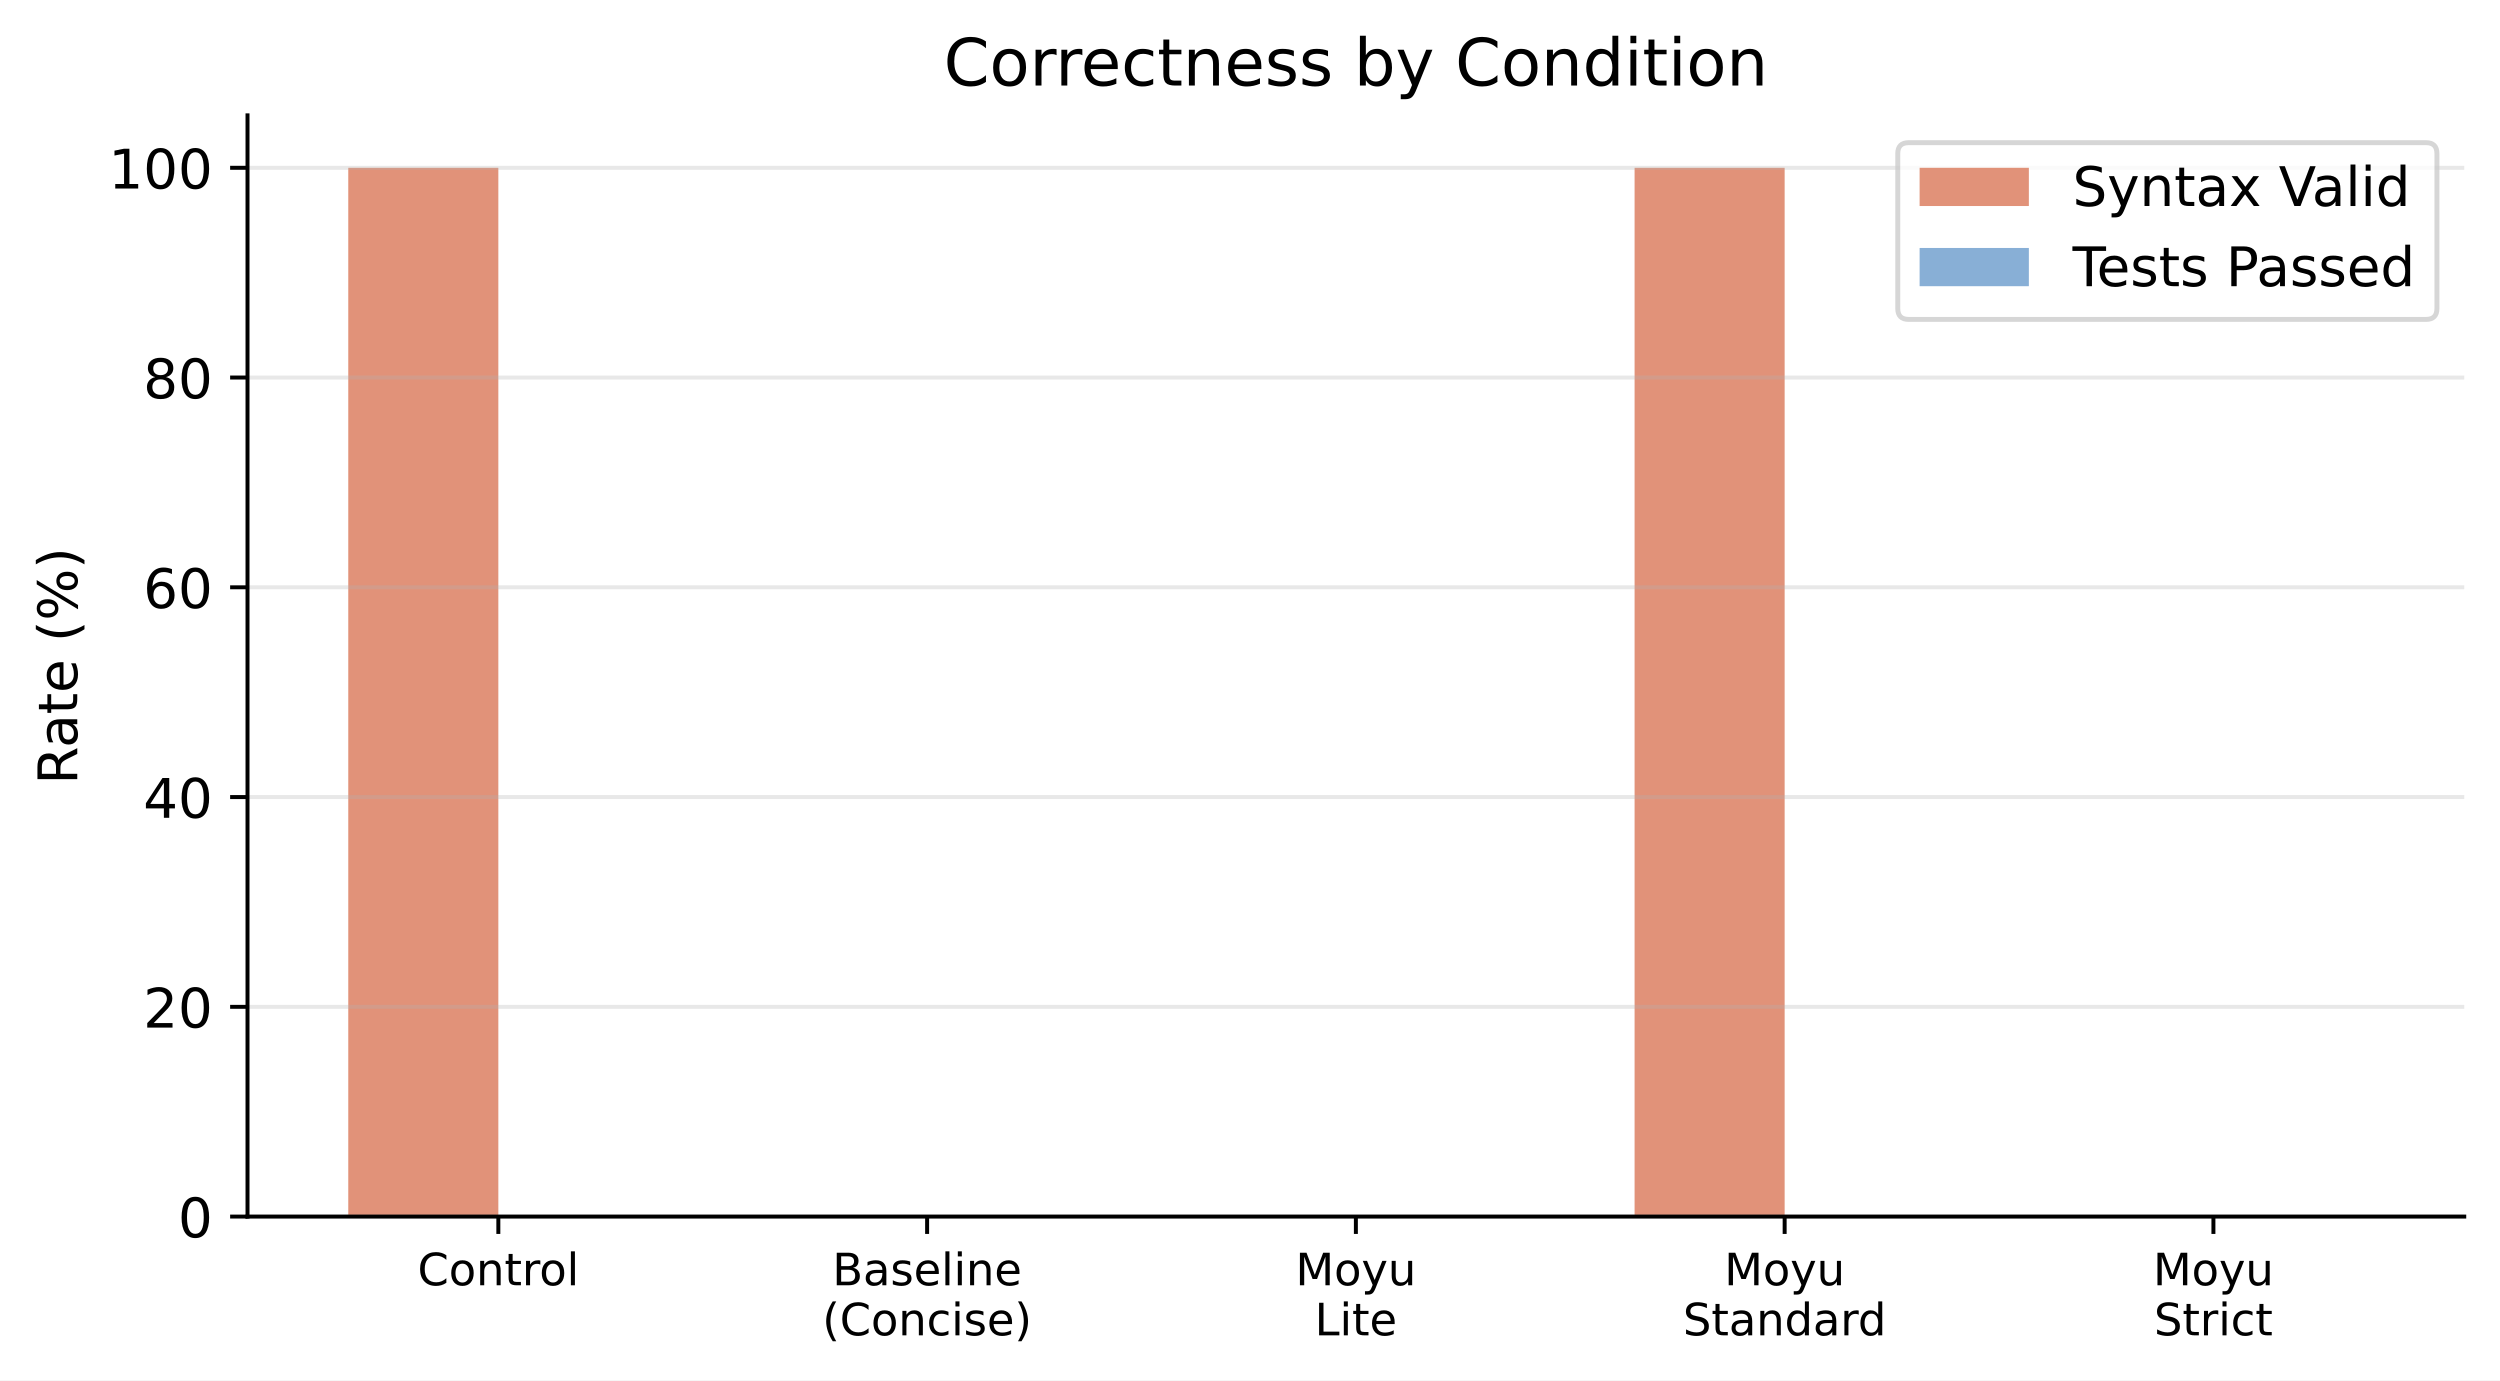
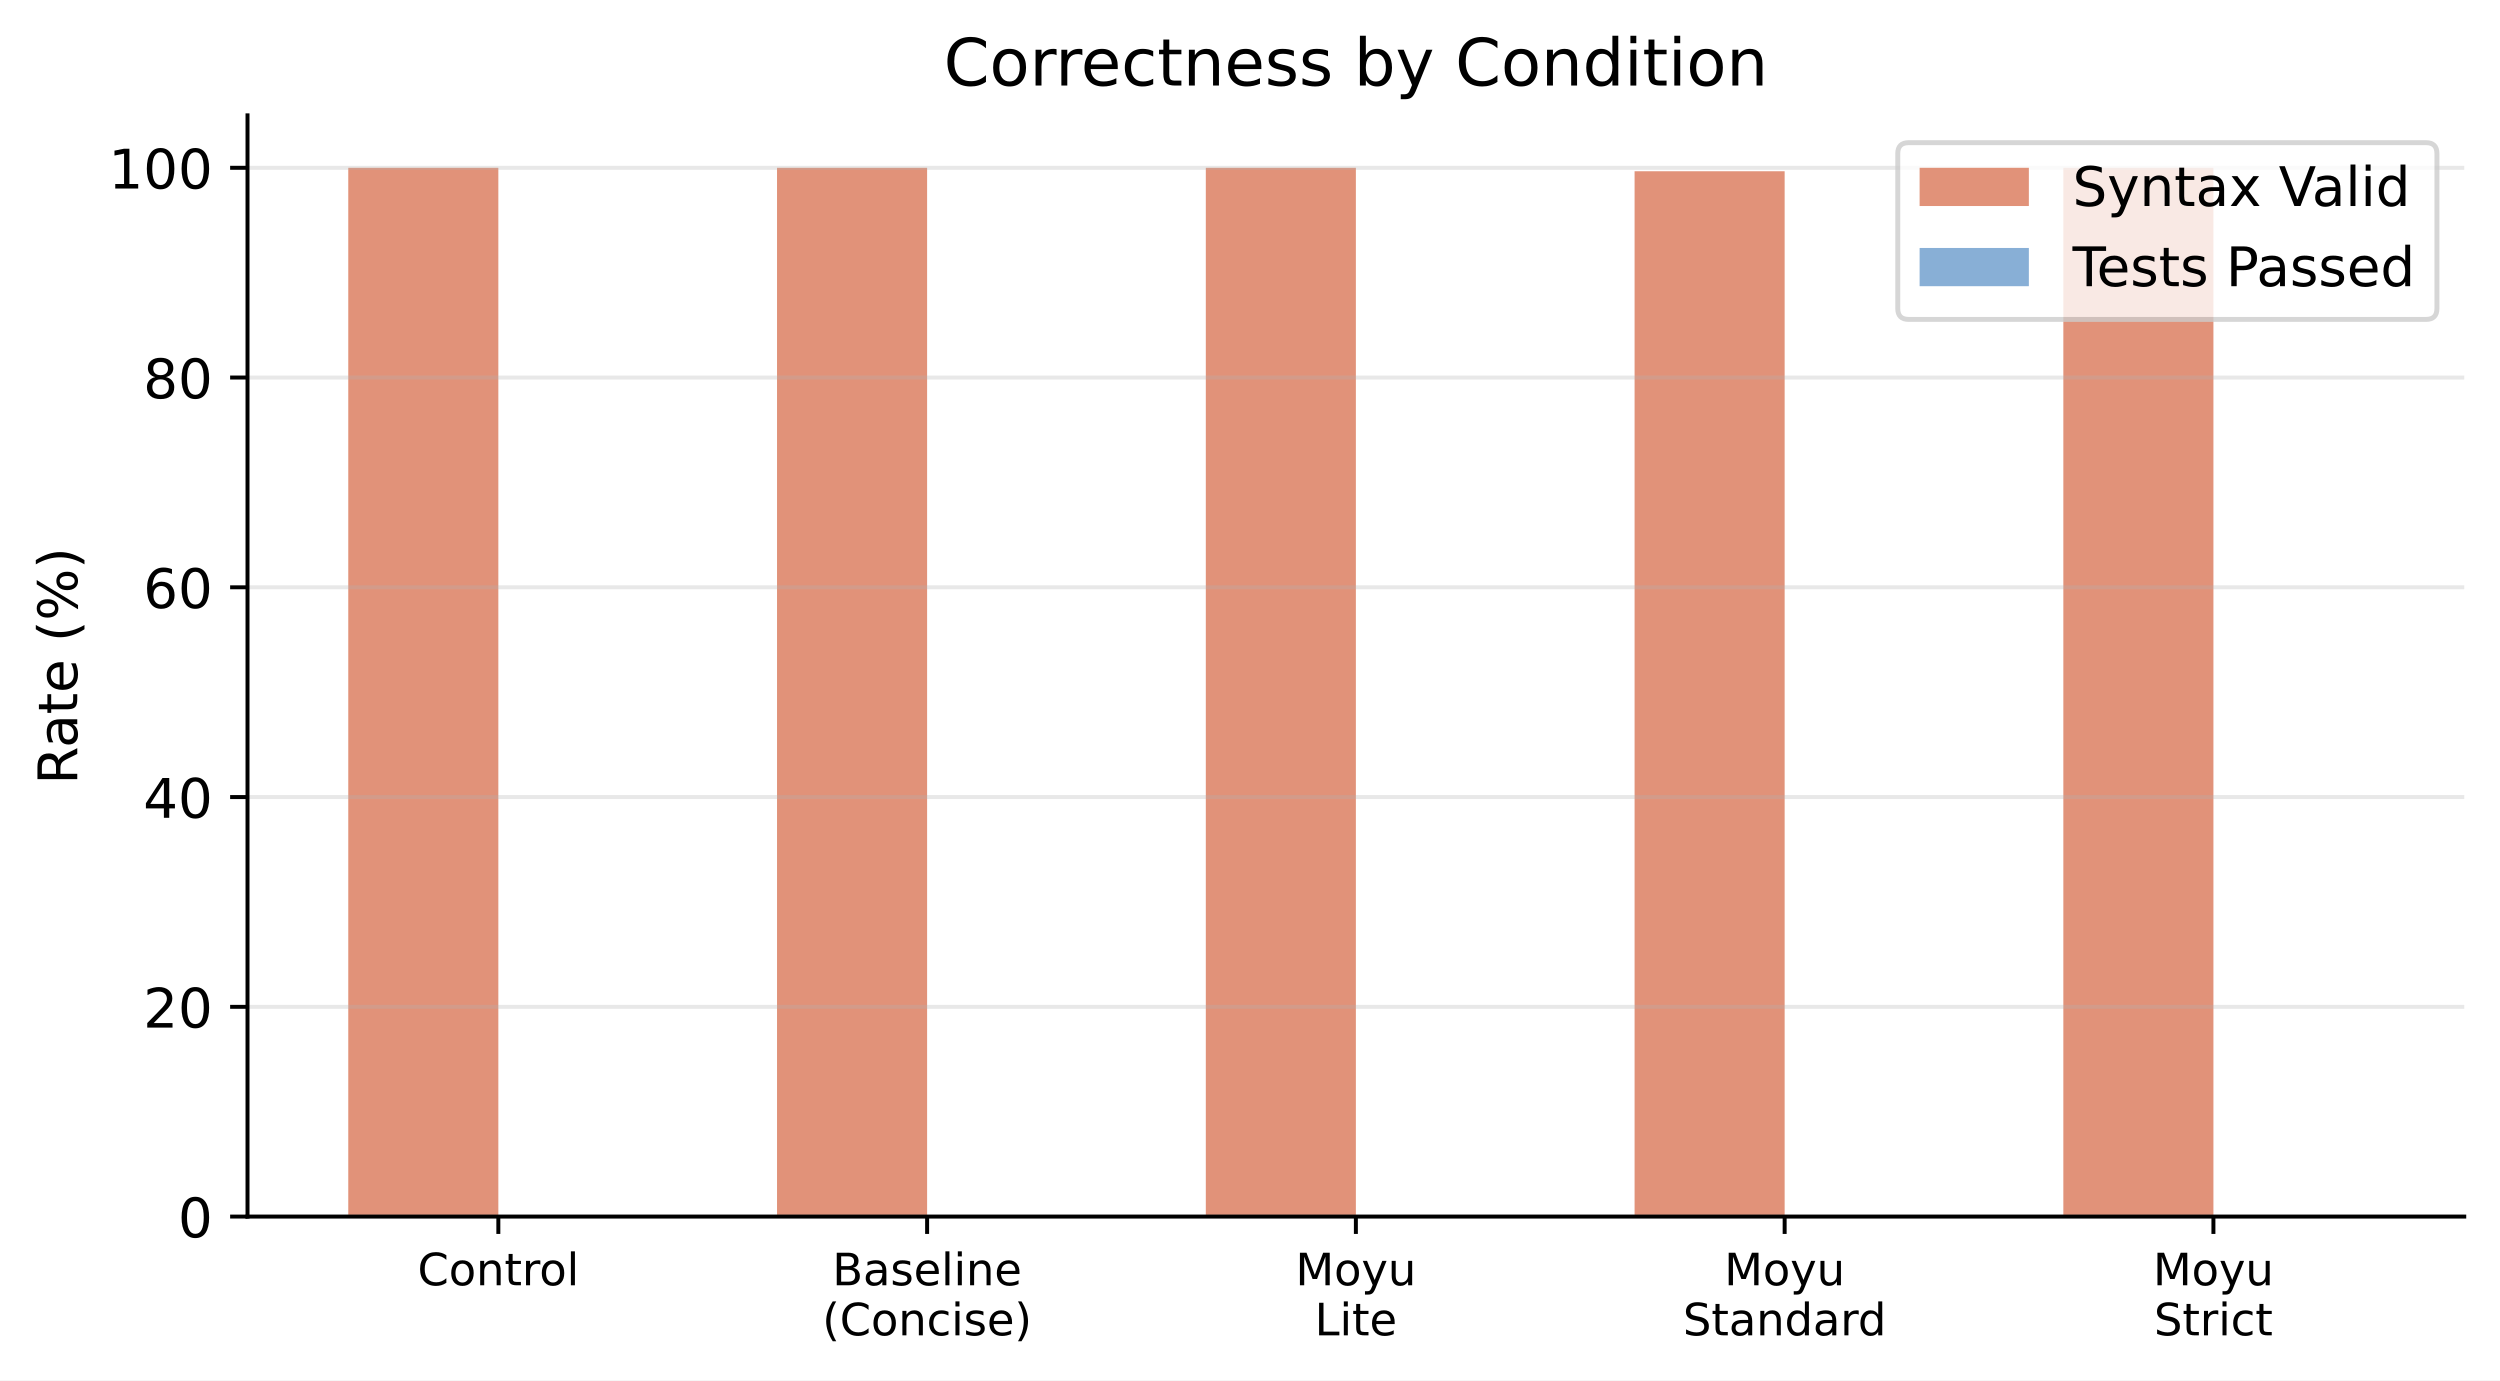
<svg xmlns="http://www.w3.org/2000/svg" xmlns:xlink="http://www.w3.org/1999/xlink" width="503.442pt" height="277.978pt" viewBox="0 0 503.442 277.978" version="1.1">
  <defs>
    <style type="text/css">*{stroke-linejoin: round; stroke-linecap: butt}</style>
  </defs>
  <g id="figure_1">
    <g id="patch_1">
      <path d="M 0 277.978  L 503.442 277.978  L 503.442 0  L 0 0  z " style="fill: #ffffff" />
    </g>
    <g id="axes_1">
      <g id="patch_2">
        <path d="M 49.842 244.99  L 496.242 244.99  L 496.242 23.23  L 49.842 23.23  z " style="fill: #ffffff" />
      </g>
      <g id="patch_3">
-         <path d="M 70.133 244.99  L 100.354 244.99  L 100.354 33.79  L 70.133 33.79  z " clip-path="url(#pf96ee072f6)" style="fill: #d97757; opacity: 0.8" />
+         <path d="M 70.133 244.99  L 100.354 244.99  L 100.354 33.79  L 70.133 33.79  z " clip-path="url(#pe33d0aca7a)" style="fill: #d97757; opacity: 0.8" />
      </g>
      <g id="patch_4">
-         <path d="M 156.477 244.99  L 186.698 244.99  L 186.698 244.99  L 156.477 244.99  z " clip-path="url(#pf96ee072f6)" style="fill: #d97757; opacity: 0.8" />
+         <path d="M 156.477 244.99  L 186.698 244.99  L 186.698 33.79  L 156.477 33.79  z " clip-path="url(#pe33d0aca7a)" style="fill: #d97757; opacity: 0.8" />
      </g>
      <g id="patch_5">
-         <path d="M 242.822 244.99  L 273.042 244.99  L 273.042 244.99  L 242.822 244.99  z " clip-path="url(#pf96ee072f6)" style="fill: #d97757; opacity: 0.8" />
+         <path d="M 242.822 244.99  L 273.042 244.99  L 273.042 33.79  L 242.822 33.79  z " clip-path="url(#pe33d0aca7a)" style="fill: #d97757; opacity: 0.8" />
      </g>
      <g id="patch_6">
-         <path d="M 329.166 244.99  L 359.386 244.99  L 359.386 33.79  L 329.166 33.79  z " clip-path="url(#pf96ee072f6)" style="fill: #d97757; opacity: 0.8" />
+         <path d="M 329.166 244.99  L 359.386 244.99  L 359.386 34.485  L 329.166 34.485  z " clip-path="url(#pe33d0aca7a)" style="fill: #d97757; opacity: 0.8" />
      </g>
      <g id="patch_7">
-         <path d="M 415.51 244.99  L 445.731 244.99  L 445.731 244.99  L 415.51 244.99  z " clip-path="url(#pf96ee072f6)" style="fill: #d97757; opacity: 0.8" />
+         <path d="M 415.51 244.99  L 445.731 244.99  L 445.731 33.79  L 415.51 33.79  z " clip-path="url(#pe33d0aca7a)" style="fill: #d97757; opacity: 0.8" />
      </g>
      <g id="patch_8">
-         <path d="M 100.354 244.99  L 130.574 244.99  L 130.574 244.99  L 100.354 244.99  z " clip-path="url(#pf96ee072f6)" style="fill: #6a9bcc; opacity: 0.8" />
+         <path d="M 100.354 244.99  L 130.574 244.99  L 130.574 244.99  L 100.354 244.99  z " clip-path="url(#pe33d0aca7a)" style="fill: #6a9bcc; opacity: 0.8" />
      </g>
      <g id="patch_9">
-         <path d="M 186.698 244.99  L 216.918 244.99  L 216.918 244.99  L 186.698 244.99  z " clip-path="url(#pf96ee072f6)" style="fill: #6a9bcc; opacity: 0.8" />
+         <path d="M 186.698 244.99  L 216.918 244.99  L 216.918 244.99  L 186.698 244.99  z " clip-path="url(#pe33d0aca7a)" style="fill: #6a9bcc; opacity: 0.8" />
      </g>
      <g id="patch_10">
-         <path d="M 273.042 244.99  L 303.263 244.99  L 303.263 244.99  L 273.042 244.99  z " clip-path="url(#pf96ee072f6)" style="fill: #6a9bcc; opacity: 0.8" />
+         <path d="M 273.042 244.99  L 303.263 244.99  L 303.263 244.99  L 273.042 244.99  z " clip-path="url(#pe33d0aca7a)" style="fill: #6a9bcc; opacity: 0.8" />
      </g>
      <g id="patch_11">
-         <path d="M 359.386 244.99  L 389.607 244.99  L 389.607 244.99  L 359.386 244.99  z " clip-path="url(#pf96ee072f6)" style="fill: #6a9bcc; opacity: 0.8" />
+         <path d="M 359.386 244.99  L 389.607 244.99  L 389.607 244.99  L 359.386 244.99  z " clip-path="url(#pe33d0aca7a)" style="fill: #6a9bcc; opacity: 0.8" />
      </g>
      <g id="patch_12">
-         <path d="M 445.731 244.99  L 475.951 244.99  L 475.951 244.99  L 445.731 244.99  z " clip-path="url(#pf96ee072f6)" style="fill: #6a9bcc; opacity: 0.8" />
+         <path d="M 445.731 244.99  L 475.951 244.99  L 475.951 244.99  L 445.731 244.99  z " clip-path="url(#pe33d0aca7a)" style="fill: #6a9bcc; opacity: 0.8" />
      </g>
      <g id="matplotlib.axis_1">
        <g id="xtick_1">
          <g id="line2d_1">
            <defs>
-               <path id="mc4863be91b" d="M 0 0  L 0 3.5  " style="stroke: #000000; stroke-width: 0.8" />
+               <path id="mc570275818" d="M 0 0  L 0 3.5  " style="stroke: #000000; stroke-width: 0.8" />
            </defs>
            <g>
-               <use xlink:href="#mc4863be91b" x="100.354" y="244.99" style="stroke: #000000; stroke-width: 0.8" />
+               <use xlink:href="#mc570275818" x="100.354" y="244.99" style="stroke: #000000; stroke-width: 0.8" />
            </g>
          </g>
          <g id="text_1">
            <g transform="translate(84.08961 258.8285) scale(0.09 -0.09)">
              <defs>
                <path id="DejaVuSans-43" d="M 4122 4306  L 4122 3641  Q 3803 3938 3442 4084  Q 3081 4231 2675 4231  Q 1875 4231 1450 3742  Q 1025 3253 1025 2328  Q 1025 1406 1450 917  Q 1875 428 2675 428  Q 3081 428 3442 575  Q 3803 722 4122 1019  L 4122 359  Q 3791 134 3420 21  Q 3050 -91 2638 -91  Q 1578 -91 968 557  Q 359 1206 359 2328  Q 359 3453 968 4101  Q 1578 4750 2638 4750  Q 3056 4750 3426 4639  Q 3797 4528 4122 4306  z " transform="scale(0.015625)" />
                <path id="DejaVuSans-6f" d="M 1959 3097  Q 1497 3097 1228 2736  Q 959 2375 959 1747  Q 959 1119 1226 758  Q 1494 397 1959 397  Q 2419 397 2687 759  Q 2956 1122 2956 1747  Q 2956 2369 2687 2733  Q 2419 3097 1959 3097  z M 1959 3584  Q 2709 3584 3137 3096  Q 3566 2609 3566 1747  Q 3566 888 3137 398  Q 2709 -91 1959 -91  Q 1206 -91 779 398  Q 353 888 353 1747  Q 353 2609 779 3096  Q 1206 3584 1959 3584  z " transform="scale(0.015625)" />
                <path id="DejaVuSans-6e" d="M 3513 2113  L 3513 0  L 2938 0  L 2938 2094  Q 2938 2591 2744 2837  Q 2550 3084 2163 3084  Q 1697 3084 1428 2787  Q 1159 2491 1159 1978  L 1159 0  L 581 0  L 581 3500  L 1159 3500  L 1159 2956  Q 1366 3272 1645 3428  Q 1925 3584 2291 3584  Q 2894 3584 3203 3211  Q 3513 2838 3513 2113  z " transform="scale(0.015625)" />
                <path id="DejaVuSans-74" d="M 1172 4494  L 1172 3500  L 2356 3500  L 2356 3053  L 1172 3053  L 1172 1153  Q 1172 725 1289 603  Q 1406 481 1766 481  L 2356 481  L 2356 0  L 1766 0  Q 1100 0 847 248  Q 594 497 594 1153  L 594 3053  L 172 3053  L 172 3500  L 594 3500  L 594 4494  L 1172 4494  z " transform="scale(0.015625)" />
                <path id="DejaVuSans-72" d="M 2631 2963  Q 2534 3019 2420 3045  Q 2306 3072 2169 3072  Q 1681 3072 1420 2755  Q 1159 2438 1159 1844  L 1159 0  L 581 0  L 581 3500  L 1159 3500  L 1159 2956  Q 1341 3275 1631 3429  Q 1922 3584 2338 3584  Q 2397 3584 2469 3576  Q 2541 3569 2628 3553  L 2631 2963  z " transform="scale(0.015625)" />
                <path id="DejaVuSans-6c" d="M 603 4863  L 1178 4863  L 1178 0  L 603 0  L 603 4863  z " transform="scale(0.015625)" />
              </defs>
              <use xlink:href="#DejaVuSans-43" />
              <use xlink:href="#DejaVuSans-6f" x="69.824" />
              <use xlink:href="#DejaVuSans-6e" x="131.006" />
              <use xlink:href="#DejaVuSans-74" x="194.385" />
              <use xlink:href="#DejaVuSans-72" x="233.594" />
              <use xlink:href="#DejaVuSans-6f" x="272.457" />
              <use xlink:href="#DejaVuSans-6c" x="333.639" />
            </g>
          </g>
        </g>
        <g id="xtick_2">
          <g id="line2d_2">
            <g>
-               <use xlink:href="#mc4863be91b" x="186.698" y="244.99" style="stroke: #000000; stroke-width: 0.8" />
+               <use xlink:href="#mc570275818" x="186.698" y="244.99" style="stroke: #000000; stroke-width: 0.8" />
            </g>
          </g>
          <g id="text_2">
            <g transform="translate(167.6186 258.8285) scale(0.09 -0.09)">
              <defs>
                <path id="DejaVuSans-42" d="M 1259 2228  L 1259 519  L 2272 519  Q 2781 519 3026 730  Q 3272 941 3272 1375  Q 3272 1813 3026 2020  Q 2781 2228 2272 2228  L 1259 2228  z M 1259 4147  L 1259 2741  L 2194 2741  Q 2656 2741 2882 2914  Q 3109 3088 3109 3444  Q 3109 3797 2882 3972  Q 2656 4147 2194 4147  L 1259 4147  z M 628 4666  L 2241 4666  Q 2963 4666 3353 4366  Q 3744 4066 3744 3513  Q 3744 3084 3544 2831  Q 3344 2578 2956 2516  Q 3422 2416 3680 2098  Q 3938 1781 3938 1306  Q 3938 681 3513 340  Q 3088 0 2303 0  L 628 0  L 628 4666  z " transform="scale(0.015625)" />
                <path id="DejaVuSans-61" d="M 2194 1759  Q 1497 1759 1228 1600  Q 959 1441 959 1056  Q 959 750 1161 570  Q 1363 391 1709 391  Q 2188 391 2477 730  Q 2766 1069 2766 1631  L 2766 1759  L 2194 1759  z M 3341 1997  L 3341 0  L 2766 0  L 2766 531  Q 2569 213 2275 61  Q 1981 -91 1556 -91  Q 1019 -91 701 211  Q 384 513 384 1019  Q 384 1609 779 1909  Q 1175 2209 1959 2209  L 2766 2209  L 2766 2266  Q 2766 2663 2505 2880  Q 2244 3097 1772 3097  Q 1472 3097 1187 3025  Q 903 2953 641 2809  L 641 3341  Q 956 3463 1253 3523  Q 1550 3584 1831 3584  Q 2591 3584 2966 3190  Q 3341 2797 3341 1997  z " transform="scale(0.015625)" />
                <path id="DejaVuSans-73" d="M 2834 3397  L 2834 2853  Q 2591 2978 2328 3040  Q 2066 3103 1784 3103  Q 1356 3103 1142 2972  Q 928 2841 928 2578  Q 928 2378 1081 2264  Q 1234 2150 1697 2047  L 1894 2003  Q 2506 1872 2764 1633  Q 3022 1394 3022 966  Q 3022 478 2636 193  Q 2250 -91 1575 -91  Q 1294 -91 989 -36  Q 684 19 347 128  L 347 722  Q 666 556 975 473  Q 1284 391 1588 391  Q 1994 391 2212 530  Q 2431 669 2431 922  Q 2431 1156 2273 1281  Q 2116 1406 1581 1522  L 1381 1569  Q 847 1681 609 1914  Q 372 2147 372 2553  Q 372 3047 722 3315  Q 1072 3584 1716 3584  Q 2034 3584 2315 3537  Q 2597 3491 2834 3397  z " transform="scale(0.015625)" />
                <path id="DejaVuSans-65" d="M 3597 1894  L 3597 1613  L 953 1613  Q 991 1019 1311 708  Q 1631 397 2203 397  Q 2534 397 2845 478  Q 3156 559 3463 722  L 3463 178  Q 3153 47 2828 -22  Q 2503 -91 2169 -91  Q 1331 -91 842 396  Q 353 884 353 1716  Q 353 2575 817 3079  Q 1281 3584 2069 3584  Q 2775 3584 3186 3129  Q 3597 2675 3597 1894  z M 3022 2063  Q 3016 2534 2758 2815  Q 2500 3097 2075 3097  Q 1594 3097 1305 2825  Q 1016 2553 972 2059  L 3022 2063  z " transform="scale(0.015625)" />
                <path id="DejaVuSans-69" d="M 603 3500  L 1178 3500  L 1178 0  L 603 0  L 603 3500  z M 603 4863  L 1178 4863  L 1178 4134  L 603 4134  L 603 4863  z " transform="scale(0.015625)" />
              </defs>
              <use xlink:href="#DejaVuSans-42" />
              <use xlink:href="#DejaVuSans-61" x="68.604" />
              <use xlink:href="#DejaVuSans-73" x="129.883" />
              <use xlink:href="#DejaVuSans-65" x="181.982" />
              <use xlink:href="#DejaVuSans-6c" x="243.506" />
              <use xlink:href="#DejaVuSans-69" x="271.289" />
              <use xlink:href="#DejaVuSans-6e" x="299.072" />
              <use xlink:href="#DejaVuSans-65" x="362.451" />
            </g>
            <g transform="translate(165.6013 268.9066) scale(0.09 -0.09)">
              <defs>
                <path id="DejaVuSans-28" d="M 1984 4856  Q 1566 4138 1362 3434  Q 1159 2731 1159 2009  Q 1159 1288 1364 580  Q 1569 -128 1984 -844  L 1484 -844  Q 1016 -109 783 600  Q 550 1309 550 2009  Q 550 2706 781 3412  Q 1013 4119 1484 4856  L 1984 4856  z " transform="scale(0.015625)" />
                <path id="DejaVuSans-63" d="M 3122 3366  L 3122 2828  Q 2878 2963 2633 3030  Q 2388 3097 2138 3097  Q 1578 3097 1268 2742  Q 959 2388 959 1747  Q 959 1106 1268 751  Q 1578 397 2138 397  Q 2388 397 2633 464  Q 2878 531 3122 666  L 3122 134  Q 2881 22 2623 -34  Q 2366 -91 2075 -91  Q 1284 -91 818 406  Q 353 903 353 1747  Q 353 2603 823 3093  Q 1294 3584 2113 3584  Q 2378 3584 2631 3529  Q 2884 3475 3122 3366  z " transform="scale(0.015625)" />
                <path id="DejaVuSans-29" d="M 513 4856  L 1013 4856  Q 1481 4119 1714 3412  Q 1947 2706 1947 2009  Q 1947 1309 1714 600  Q 1481 -109 1013 -844  L 513 -844  Q 928 -128 1133 580  Q 1338 1288 1338 2009  Q 1338 2731 1133 3434  Q 928 4138 513 4856  z " transform="scale(0.015625)" />
              </defs>
              <use xlink:href="#DejaVuSans-28" />
              <use xlink:href="#DejaVuSans-43" x="39.014" />
              <use xlink:href="#DejaVuSans-6f" x="108.838" />
              <use xlink:href="#DejaVuSans-6e" x="170.02" />
              <use xlink:href="#DejaVuSans-63" x="233.398" />
              <use xlink:href="#DejaVuSans-69" x="288.379" />
              <use xlink:href="#DejaVuSans-73" x="316.162" />
              <use xlink:href="#DejaVuSans-65" x="368.262" />
              <use xlink:href="#DejaVuSans-29" x="429.785" />
            </g>
          </g>
        </g>
        <g id="xtick_3">
          <g id="line2d_3">
            <g>
-               <use xlink:href="#mc4863be91b" x="273.042" y="244.99" style="stroke: #000000; stroke-width: 0.8" />
+               <use xlink:href="#mc570275818" x="273.042" y="244.99" style="stroke: #000000; stroke-width: 0.8" />
            </g>
          </g>
          <g id="text_3">
            <g transform="translate(260.8908 258.8285) scale(0.09 -0.09)">
              <defs>
                <path id="DejaVuSans-4d" d="M 628 4666  L 1569 4666  L 2759 1491  L 3956 4666  L 4897 4666  L 4897 0  L 4281 0  L 4281 4097  L 3078 897  L 2444 897  L 1241 4097  L 1241 0  L 628 0  L 628 4666  z " transform="scale(0.015625)" />
                <path id="DejaVuSans-79" d="M 2059 -325  Q 1816 -950 1584 -1140  Q 1353 -1331 966 -1331  L 506 -1331  L 506 -850  L 844 -850  Q 1081 -850 1212 -737  Q 1344 -625 1503 -206  L 1606 56  L 191 3500  L 800 3500  L 1894 763  L 2988 3500  L 3597 3500  L 2059 -325  z " transform="scale(0.015625)" />
                <path id="DejaVuSans-75" d="M 544 1381  L 544 3500  L 1119 3500  L 1119 1403  Q 1119 906 1312 657  Q 1506 409 1894 409  Q 2359 409 2629 706  Q 2900 1003 2900 1516  L 2900 3500  L 3475 3500  L 3475 0  L 2900 0  L 2900 538  Q 2691 219 2414 64  Q 2138 -91 1772 -91  Q 1169 -91 856 284  Q 544 659 544 1381  z M 1991 3584  L 1991 3584  z " transform="scale(0.015625)" />
              </defs>
              <use xlink:href="#DejaVuSans-4d" />
              <use xlink:href="#DejaVuSans-6f" x="86.279" />
              <use xlink:href="#DejaVuSans-79" x="147.461" />
              <use xlink:href="#DejaVuSans-75" x="206.641" />
            </g>
            <g transform="translate(264.7516 268.9066) scale(0.09 -0.09)">
              <defs>
                <path id="DejaVuSans-4c" d="M 628 4666  L 1259 4666  L 1259 531  L 3531 531  L 3531 0  L 628 0  L 628 4666  z " transform="scale(0.015625)" />
              </defs>
              <use xlink:href="#DejaVuSans-4c" />
              <use xlink:href="#DejaVuSans-69" x="55.713" />
              <use xlink:href="#DejaVuSans-74" x="83.496" />
              <use xlink:href="#DejaVuSans-65" x="122.705" />
            </g>
          </g>
        </g>
        <g id="xtick_4">
          <g id="line2d_4">
            <g>
-               <use xlink:href="#mc4863be91b" x="359.386" y="244.99" style="stroke: #000000; stroke-width: 0.8" />
+               <use xlink:href="#mc570275818" x="359.386" y="244.99" style="stroke: #000000; stroke-width: 0.8" />
            </g>
          </g>
          <g id="text_4">
            <g transform="translate(347.2351 258.8285) scale(0.09 -0.09)">
              <use xlink:href="#DejaVuSans-4d" />
              <use xlink:href="#DejaVuSans-6f" x="86.279" />
              <use xlink:href="#DejaVuSans-79" x="147.461" />
              <use xlink:href="#DejaVuSans-75" x="206.641" />
            </g>
            <g transform="translate(338.9136 268.9066) scale(0.09 -0.09)">
              <defs>
                <path id="DejaVuSans-53" d="M 3425 4513  L 3425 3897  Q 3066 4069 2747 4153  Q 2428 4238 2131 4238  Q 1616 4238 1336 4038  Q 1056 3838 1056 3469  Q 1056 3159 1242 3001  Q 1428 2844 1947 2747  L 2328 2669  Q 3034 2534 3370 2195  Q 3706 1856 3706 1288  Q 3706 609 3251 259  Q 2797 -91 1919 -91  Q 1588 -91 1214 -16  Q 841 59 441 206  L 441 856  Q 825 641 1194 531  Q 1563 422 1919 422  Q 2459 422 2753 634  Q 3047 847 3047 1241  Q 3047 1584 2836 1778  Q 2625 1972 2144 2069  L 1759 2144  Q 1053 2284 737 2584  Q 422 2884 422 3419  Q 422 4038 858 4394  Q 1294 4750 2059 4750  Q 2388 4750 2728 4690  Q 3069 4631 3425 4513  z " transform="scale(0.015625)" />
                <path id="DejaVuSans-64" d="M 2906 2969  L 2906 4863  L 3481 4863  L 3481 0  L 2906 0  L 2906 525  Q 2725 213 2448 61  Q 2172 -91 1784 -91  Q 1150 -91 751 415  Q 353 922 353 1747  Q 353 2572 751 3078  Q 1150 3584 1784 3584  Q 2172 3584 2448 3432  Q 2725 3281 2906 2969  z M 947 1747  Q 947 1113 1208 752  Q 1469 391 1925 391  Q 2381 391 2643 752  Q 2906 1113 2906 1747  Q 2906 2381 2643 2742  Q 2381 3103 1925 3103  Q 1469 3103 1208 2742  Q 947 2381 947 1747  z " transform="scale(0.015625)" />
              </defs>
              <use xlink:href="#DejaVuSans-53" />
              <use xlink:href="#DejaVuSans-74" x="63.477" />
              <use xlink:href="#DejaVuSans-61" x="102.686" />
              <use xlink:href="#DejaVuSans-6e" x="163.965" />
              <use xlink:href="#DejaVuSans-64" x="227.344" />
              <use xlink:href="#DejaVuSans-61" x="290.82" />
              <use xlink:href="#DejaVuSans-72" x="352.1" />
              <use xlink:href="#DejaVuSans-64" x="391.463" />
            </g>
          </g>
        </g>
        <g id="xtick_5">
          <g id="line2d_5">
            <g>
-               <use xlink:href="#mc4863be91b" x="445.731" y="244.99" style="stroke: #000000; stroke-width: 0.8" />
+               <use xlink:href="#mc570275818" x="445.731" y="244.99" style="stroke: #000000; stroke-width: 0.8" />
            </g>
          </g>
          <g id="text_5">
            <g transform="translate(433.5794 258.8285) scale(0.09 -0.09)">
              <use xlink:href="#DejaVuSans-4d" />
              <use xlink:href="#DejaVuSans-6f" x="86.279" />
              <use xlink:href="#DejaVuSans-79" x="147.461" />
              <use xlink:href="#DejaVuSans-75" x="206.641" />
            </g>
            <g transform="translate(433.7713 268.9066) scale(0.09 -0.09)">
              <use xlink:href="#DejaVuSans-53" />
              <use xlink:href="#DejaVuSans-74" x="63.477" />
              <use xlink:href="#DejaVuSans-72" x="102.686" />
              <use xlink:href="#DejaVuSans-69" x="143.799" />
              <use xlink:href="#DejaVuSans-63" x="171.582" />
              <use xlink:href="#DejaVuSans-74" x="226.562" />
            </g>
          </g>
        </g>
      </g>
      <g id="matplotlib.axis_2">
        <g id="ytick_1">
          <g id="line2d_6">
-             <path d="M 49.842 244.99  L 496.242 244.99  " clip-path="url(#pf96ee072f6)" style="fill: none; stroke: #b0b0b0; stroke-opacity: 0.3; stroke-width: 0.8; stroke-linecap: square" />
+             <path d="M 49.842 244.99  L 496.242 244.99  " clip-path="url(#pe33d0aca7a)" style="fill: none; stroke: #b0b0b0; stroke-opacity: 0.3; stroke-width: 0.8; stroke-linecap: square" />
          </g>
          <g id="line2d_7">
            <defs>
-               <path id="mb2d458c6ab" d="M 0 0  L -3.5 0  " style="stroke: #000000; stroke-width: 0.8" />
+               <path id="me5b6b17cc4" d="M 0 0  L -3.5 0  " style="stroke: #000000; stroke-width: 0.8" />
            </defs>
            <g>
-               <use xlink:href="#mb2d458c6ab" x="49.842" y="244.99" style="stroke: #000000; stroke-width: 0.8" />
+               <use xlink:href="#me5b6b17cc4" x="49.842" y="244.99" style="stroke: #000000; stroke-width: 0.8" />
            </g>
          </g>
          <g id="text_6">
            <g transform="translate(35.84344 249.1691) scale(0.11 -0.11)">
              <defs>
                <path id="DejaVuSans-30" d="M 2034 4250  Q 1547 4250 1301 3770  Q 1056 3291 1056 2328  Q 1056 1369 1301 889  Q 1547 409 2034 409  Q 2525 409 2770 889  Q 3016 1369 3016 2328  Q 3016 3291 2770 3770  Q 2525 4250 2034 4250  z M 2034 4750  Q 2819 4750 3233 4129  Q 3647 3509 3647 2328  Q 3647 1150 3233 529  Q 2819 -91 2034 -91  Q 1250 -91 836 529  Q 422 1150 422 2328  Q 422 3509 836 4129  Q 1250 4750 2034 4750  z " transform="scale(0.015625)" />
              </defs>
              <use xlink:href="#DejaVuSans-30" />
            </g>
          </g>
        </g>
        <g id="ytick_2">
          <g id="line2d_8">
-             <path d="M 49.842 202.75  L 496.242 202.75  " clip-path="url(#pf96ee072f6)" style="fill: none; stroke: #b0b0b0; stroke-opacity: 0.3; stroke-width: 0.8; stroke-linecap: square" />
+             <path d="M 49.842 202.75  L 496.242 202.75  " clip-path="url(#pe33d0aca7a)" style="fill: none; stroke: #b0b0b0; stroke-opacity: 0.3; stroke-width: 0.8; stroke-linecap: square" />
          </g>
          <g id="line2d_9">
            <g>
-               <use xlink:href="#mb2d458c6ab" x="49.842" y="202.75" style="stroke: #000000; stroke-width: 0.8" />
+               <use xlink:href="#me5b6b17cc4" x="49.842" y="202.75" style="stroke: #000000; stroke-width: 0.8" />
            </g>
          </g>
          <g id="text_7">
            <g transform="translate(28.84469 206.9291) scale(0.11 -0.11)">
              <defs>
                <path id="DejaVuSans-32" d="M 1228 531  L 3431 531  L 3431 0  L 469 0  L 469 531  Q 828 903 1448 1529  Q 2069 2156 2228 2338  Q 2531 2678 2651 2914  Q 2772 3150 2772 3378  Q 2772 3750 2511 3984  Q 2250 4219 1831 4219  Q 1534 4219 1204 4116  Q 875 4013 500 3803  L 500 4441  Q 881 4594 1212 4672  Q 1544 4750 1819 4750  Q 2544 4750 2975 4387  Q 3406 4025 3406 3419  Q 3406 3131 3298 2873  Q 3191 2616 2906 2266  Q 2828 2175 2409 1742  Q 1991 1309 1228 531  z " transform="scale(0.015625)" />
              </defs>
              <use xlink:href="#DejaVuSans-32" />
              <use xlink:href="#DejaVuSans-30" x="63.623" />
            </g>
          </g>
        </g>
        <g id="ytick_3">
          <g id="line2d_10">
-             <path d="M 49.842 160.51  L 496.242 160.51  " clip-path="url(#pf96ee072f6)" style="fill: none; stroke: #b0b0b0; stroke-opacity: 0.3; stroke-width: 0.8; stroke-linecap: square" />
+             <path d="M 49.842 160.51  L 496.242 160.51  " clip-path="url(#pe33d0aca7a)" style="fill: none; stroke: #b0b0b0; stroke-opacity: 0.3; stroke-width: 0.8; stroke-linecap: square" />
          </g>
          <g id="line2d_11">
            <g>
-               <use xlink:href="#mb2d458c6ab" x="49.842" y="160.51" style="stroke: #000000; stroke-width: 0.8" />
+               <use xlink:href="#me5b6b17cc4" x="49.842" y="160.51" style="stroke: #000000; stroke-width: 0.8" />
            </g>
          </g>
          <g id="text_8">
            <g transform="translate(28.84469 164.6891) scale(0.11 -0.11)">
              <defs>
                <path id="DejaVuSans-34" d="M 2419 4116  L 825 1625  L 2419 1625  L 2419 4116  z M 2253 4666  L 3047 4666  L 3047 1625  L 3713 1625  L 3713 1100  L 3047 1100  L 3047 0  L 2419 0  L 2419 1100  L 313 1100  L 313 1709  L 2253 4666  z " transform="scale(0.015625)" />
              </defs>
              <use xlink:href="#DejaVuSans-34" />
              <use xlink:href="#DejaVuSans-30" x="63.623" />
            </g>
          </g>
        </g>
        <g id="ytick_4">
          <g id="line2d_12">
-             <path d="M 49.842 118.27  L 496.242 118.27  " clip-path="url(#pf96ee072f6)" style="fill: none; stroke: #b0b0b0; stroke-opacity: 0.3; stroke-width: 0.8; stroke-linecap: square" />
+             <path d="M 49.842 118.27  L 496.242 118.27  " clip-path="url(#pe33d0aca7a)" style="fill: none; stroke: #b0b0b0; stroke-opacity: 0.3; stroke-width: 0.8; stroke-linecap: square" />
          </g>
          <g id="line2d_13">
            <g>
-               <use xlink:href="#mb2d458c6ab" x="49.842" y="118.27" style="stroke: #000000; stroke-width: 0.8" />
+               <use xlink:href="#me5b6b17cc4" x="49.842" y="118.27" style="stroke: #000000; stroke-width: 0.8" />
            </g>
          </g>
          <g id="text_9">
            <g transform="translate(28.84469 122.4491) scale(0.11 -0.11)">
              <defs>
                <path id="DejaVuSans-36" d="M 2113 2584  Q 1688 2584 1439 2293  Q 1191 2003 1191 1497  Q 1191 994 1439 701  Q 1688 409 2113 409  Q 2538 409 2786 701  Q 3034 994 3034 1497  Q 3034 2003 2786 2293  Q 2538 2584 2113 2584  z M 3366 4563  L 3366 3988  Q 3128 4100 2886 4159  Q 2644 4219 2406 4219  Q 1781 4219 1451 3797  Q 1122 3375 1075 2522  Q 1259 2794 1537 2939  Q 1816 3084 2150 3084  Q 2853 3084 3261 2657  Q 3669 2231 3669 1497  Q 3669 778 3244 343  Q 2819 -91 2113 -91  Q 1303 -91 875 529  Q 447 1150 447 2328  Q 447 3434 972 4092  Q 1497 4750 2381 4750  Q 2619 4750 2861 4703  Q 3103 4656 3366 4563  z " transform="scale(0.015625)" />
              </defs>
              <use xlink:href="#DejaVuSans-36" />
              <use xlink:href="#DejaVuSans-30" x="63.623" />
            </g>
          </g>
        </g>
        <g id="ytick_5">
          <g id="line2d_14">
-             <path d="M 49.842 76.03  L 496.242 76.03  " clip-path="url(#pf96ee072f6)" style="fill: none; stroke: #b0b0b0; stroke-opacity: 0.3; stroke-width: 0.8; stroke-linecap: square" />
+             <path d="M 49.842 76.03  L 496.242 76.03  " clip-path="url(#pe33d0aca7a)" style="fill: none; stroke: #b0b0b0; stroke-opacity: 0.3; stroke-width: 0.8; stroke-linecap: square" />
          </g>
          <g id="line2d_15">
            <g>
-               <use xlink:href="#mb2d458c6ab" x="49.842" y="76.03" style="stroke: #000000; stroke-width: 0.8" />
+               <use xlink:href="#me5b6b17cc4" x="49.842" y="76.03" style="stroke: #000000; stroke-width: 0.8" />
            </g>
          </g>
          <g id="text_10">
            <g transform="translate(28.84469 80.20908) scale(0.11 -0.11)">
              <defs>
                <path id="DejaVuSans-38" d="M 2034 2216  Q 1584 2216 1326 1975  Q 1069 1734 1069 1313  Q 1069 891 1326 650  Q 1584 409 2034 409  Q 2484 409 2743 651  Q 3003 894 3003 1313  Q 3003 1734 2745 1975  Q 2488 2216 2034 2216  z M 1403 2484  Q 997 2584 770 2862  Q 544 3141 544 3541  Q 544 4100 942 4425  Q 1341 4750 2034 4750  Q 2731 4750 3128 4425  Q 3525 4100 3525 3541  Q 3525 3141 3298 2862  Q 3072 2584 2669 2484  Q 3125 2378 3379 2068  Q 3634 1759 3634 1313  Q 3634 634 3220 271  Q 2806 -91 2034 -91  Q 1263 -91 848 271  Q 434 634 434 1313  Q 434 1759 690 2068  Q 947 2378 1403 2484  z M 1172 3481  Q 1172 3119 1398 2916  Q 1625 2713 2034 2713  Q 2441 2713 2670 2916  Q 2900 3119 2900 3481  Q 2900 3844 2670 4047  Q 2441 4250 2034 4250  Q 1625 4250 1398 4047  Q 1172 3844 1172 3481  z " transform="scale(0.015625)" />
              </defs>
              <use xlink:href="#DejaVuSans-38" />
              <use xlink:href="#DejaVuSans-30" x="63.623" />
            </g>
          </g>
        </g>
        <g id="ytick_6">
          <g id="line2d_16">
-             <path d="M 49.842 33.79  L 496.242 33.79  " clip-path="url(#pf96ee072f6)" style="fill: none; stroke: #b0b0b0; stroke-opacity: 0.3; stroke-width: 0.8; stroke-linecap: square" />
+             <path d="M 49.842 33.79  L 496.242 33.79  " clip-path="url(#pe33d0aca7a)" style="fill: none; stroke: #b0b0b0; stroke-opacity: 0.3; stroke-width: 0.8; stroke-linecap: square" />
          </g>
          <g id="line2d_17">
            <g>
-               <use xlink:href="#mb2d458c6ab" x="49.842" y="33.79" style="stroke: #000000; stroke-width: 0.8" />
+               <use xlink:href="#me5b6b17cc4" x="49.842" y="33.79" style="stroke: #000000; stroke-width: 0.8" />
            </g>
          </g>
          <g id="text_11">
            <g transform="translate(21.84594 37.96908) scale(0.11 -0.11)">
              <defs>
                <path id="DejaVuSans-31" d="M 794 531  L 1825 531  L 1825 4091  L 703 3866  L 703 4441  L 1819 4666  L 2450 4666  L 2450 531  L 3481 531  L 3481 0  L 794 0  L 794 531  z " transform="scale(0.015625)" />
              </defs>
              <use xlink:href="#DejaVuSans-31" />
              <use xlink:href="#DejaVuSans-30" x="63.623" />
              <use xlink:href="#DejaVuSans-30" x="127.246" />
            </g>
          </g>
        </g>
        <g id="text_12">
          <g transform="translate(15.55828 157.9842) rotate(-90) scale(0.11 -0.11)">
            <defs>
              <path id="DejaVuSans-52" d="M 2841 2188  Q 3044 2119 3236 1894  Q 3428 1669 3622 1275  L 4263 0  L 3584 0  L 2988 1197  Q 2756 1666 2539 1819  Q 2322 1972 1947 1972  L 1259 1972  L 1259 0  L 628 0  L 628 4666  L 2053 4666  Q 2853 4666 3247 4331  Q 3641 3997 3641 3322  Q 3641 2881 3436 2590  Q 3231 2300 2841 2188  z M 1259 4147  L 1259 2491  L 2053 2491  Q 2509 2491 2742 2702  Q 2975 2913 2975 3322  Q 2975 3731 2742 3939  Q 2509 4147 2053 4147  L 1259 4147  z " transform="scale(0.015625)" />
              <path id="DejaVuSans-20" transform="scale(0.015625)" />
              <path id="DejaVuSans-25" d="M 4653 2053  Q 4381 2053 4226 1822  Q 4072 1591 4072 1178  Q 4072 772 4226 539  Q 4381 306 4653 306  Q 4919 306 5073 539  Q 5228 772 5228 1178  Q 5228 1588 5073 1820  Q 4919 2053 4653 2053  z M 4653 2450  Q 5147 2450 5437 2106  Q 5728 1763 5728 1178  Q 5728 594 5436 251  Q 5144 -91 4653 -91  Q 4153 -91 3862 251  Q 3572 594 3572 1178  Q 3572 1766 3864 2108  Q 4156 2450 4653 2450  z M 1428 4353  Q 1159 4353 1004 4120  Q 850 3888 850 3481  Q 850 3069 1003 2837  Q 1156 2606 1428 2606  Q 1700 2606 1854 2837  Q 2009 3069 2009 3481  Q 2009 3884 1853 4118  Q 1697 4353 1428 4353  z M 4250 4750  L 4750 4750  L 1831 -91  L 1331 -91  L 4250 4750  z M 1428 4750  Q 1922 4750 2215 4408  Q 2509 4066 2509 3481  Q 2509 2891 2217 2550  Q 1925 2209 1428 2209  Q 931 2209 642 2551  Q 353 2894 353 3481  Q 353 4063 643 4406  Q 934 4750 1428 4750  z " transform="scale(0.015625)" />
            </defs>
            <use xlink:href="#DejaVuSans-52" />
            <use xlink:href="#DejaVuSans-61" x="67.232" />
            <use xlink:href="#DejaVuSans-74" x="128.512" />
            <use xlink:href="#DejaVuSans-65" x="167.721" />
            <use xlink:href="#DejaVuSans-20" x="229.244" />
            <use xlink:href="#DejaVuSans-28" x="261.031" />
            <use xlink:href="#DejaVuSans-25" x="300.045" />
            <use xlink:href="#DejaVuSans-29" x="395.064" />
          </g>
        </g>
      </g>
      <g id="patch_13">
        <path d="M 49.842 244.99  L 49.842 23.23  " style="fill: none; stroke: #000000; stroke-width: 0.8; stroke-linejoin: miter; stroke-linecap: square" />
      </g>
      <g id="patch_14">
        <path d="M 49.842 244.99  L 496.242 244.99  " style="fill: none; stroke: #000000; stroke-width: 0.8; stroke-linejoin: miter; stroke-linecap: square" />
      </g>
      <g id="text_13">
        <g transform="translate(190.0482 17.22994) scale(0.132 -0.132)">
          <defs>
            <path id="DejaVuSans-62" d="M 3116 1747  Q 3116 2381 2855 2742  Q 2594 3103 2138 3103  Q 1681 3103 1420 2742  Q 1159 2381 1159 1747  Q 1159 1113 1420 752  Q 1681 391 2138 391  Q 2594 391 2855 752  Q 3116 1113 3116 1747  z M 1159 2969  Q 1341 3281 1617 3432  Q 1894 3584 2278 3584  Q 2916 3584 3314 3078  Q 3713 2572 3713 1747  Q 3713 922 3314 415  Q 2916 -91 2278 -91  Q 1894 -91 1617 61  Q 1341 213 1159 525  L 1159 0  L 581 0  L 581 4863  L 1159 4863  L 1159 2969  z " transform="scale(0.015625)" />
          </defs>
          <use xlink:href="#DejaVuSans-43" />
          <use xlink:href="#DejaVuSans-6f" x="69.824" />
          <use xlink:href="#DejaVuSans-72" x="131.006" />
          <use xlink:href="#DejaVuSans-72" x="170.369" />
          <use xlink:href="#DejaVuSans-65" x="209.232" />
          <use xlink:href="#DejaVuSans-63" x="270.756" />
          <use xlink:href="#DejaVuSans-74" x="325.736" />
          <use xlink:href="#DejaVuSans-6e" x="364.945" />
          <use xlink:href="#DejaVuSans-65" x="428.324" />
          <use xlink:href="#DejaVuSans-73" x="489.848" />
          <use xlink:href="#DejaVuSans-73" x="541.947" />
          <use xlink:href="#DejaVuSans-20" x="594.047" />
          <use xlink:href="#DejaVuSans-62" x="625.834" />
          <use xlink:href="#DejaVuSans-79" x="689.311" />
          <use xlink:href="#DejaVuSans-20" x="748.49" />
          <use xlink:href="#DejaVuSans-43" x="780.277" />
          <use xlink:href="#DejaVuSans-6f" x="850.102" />
          <use xlink:href="#DejaVuSans-6e" x="911.283" />
          <use xlink:href="#DejaVuSans-64" x="974.662" />
          <use xlink:href="#DejaVuSans-69" x="1038.139" />
          <use xlink:href="#DejaVuSans-74" x="1065.922" />
          <use xlink:href="#DejaVuSans-69" x="1105.131" />
          <use xlink:href="#DejaVuSans-6f" x="1132.914" />
          <use xlink:href="#DejaVuSans-6e" x="1194.096" />
        </g>
      </g>
      <g id="legend_1">
        <g id="patch_15">
          <path d="M 384.365 64.322  L 488.542 64.322  Q 490.742 64.322 490.742 62.122  L 490.742 30.93  Q 490.742 28.73 488.542 28.73  L 384.365 28.73  Q 382.165 28.73 382.165 30.93  L 382.165 62.122  Q 382.165 64.322 384.365 64.322  z " style="fill: #ffffff; opacity: 0.8; stroke: #cccccc; stroke-linejoin: miter" />
        </g>
        <g id="patch_16">
          <path d="M 386.565 41.488  L 408.565 41.488  L 408.565 33.788  L 386.565 33.788  z " style="fill: #d97757; opacity: 0.8" />
        </g>
        <g id="text_14">
          <g transform="translate(417.3653 41.48822) scale(0.11 -0.11)">
            <defs>
              <path id="DejaVuSans-78" d="M 3513 3500  L 2247 1797  L 3578 0  L 2900 0  L 1881 1375  L 863 0  L 184 0  L 1544 1831  L 300 3500  L 978 3500  L 1906 2253  L 2834 3500  L 3513 3500  z " transform="scale(0.015625)" />
              <path id="DejaVuSans-56" d="M 1831 0  L 50 4666  L 709 4666  L 2188 738  L 3669 4666  L 4325 4666  L 2547 0  L 1831 0  z " transform="scale(0.015625)" />
            </defs>
            <use xlink:href="#DejaVuSans-53" />
            <use xlink:href="#DejaVuSans-79" x="63.477" />
            <use xlink:href="#DejaVuSans-6e" x="122.656" />
            <use xlink:href="#DejaVuSans-74" x="186.035" />
            <use xlink:href="#DejaVuSans-61" x="225.244" />
            <use xlink:href="#DejaVuSans-78" x="286.523" />
            <use xlink:href="#DejaVuSans-20" x="345.703" />
            <use xlink:href="#DejaVuSans-56" x="377.49" />
            <use xlink:href="#DejaVuSans-61" x="438.148" />
            <use xlink:href="#DejaVuSans-6c" x="499.428" />
            <use xlink:href="#DejaVuSans-69" x="527.211" />
            <use xlink:href="#DejaVuSans-64" x="554.994" />
          </g>
        </g>
        <g id="patch_17">
          <path d="M 386.565 57.634  L 408.565 57.634  L 408.565 49.934  L 386.565 49.934  z " style="fill: #6a9bcc; opacity: 0.8" />
        </g>
        <g id="text_15">
          <g transform="translate(417.3653 57.63416) scale(0.11 -0.11)">
            <defs>
              <path id="DejaVuSans-54" d="M -19 4666  L 3928 4666  L 3928 4134  L 2272 4134  L 2272 0  L 1638 0  L 1638 4134  L -19 4134  L -19 4666  z " transform="scale(0.015625)" />
              <path id="DejaVuSans-50" d="M 1259 4147  L 1259 2394  L 2053 2394  Q 2494 2394 2734 2622  Q 2975 2850 2975 3272  Q 2975 3691 2734 3919  Q 2494 4147 2053 4147  L 1259 4147  z M 628 4666  L 2053 4666  Q 2838 4666 3239 4311  Q 3641 3956 3641 3272  Q 3641 2581 3239 2228  Q 2838 1875 2053 1875  L 1259 1875  L 1259 0  L 628 0  L 628 4666  z " transform="scale(0.015625)" />
            </defs>
            <use xlink:href="#DejaVuSans-54" />
            <use xlink:href="#DejaVuSans-65" x="44.084" />
            <use xlink:href="#DejaVuSans-73" x="105.607" />
            <use xlink:href="#DejaVuSans-74" x="157.707" />
            <use xlink:href="#DejaVuSans-73" x="196.916" />
            <use xlink:href="#DejaVuSans-20" x="249.016" />
            <use xlink:href="#DejaVuSans-50" x="280.803" />
            <use xlink:href="#DejaVuSans-61" x="336.605" />
            <use xlink:href="#DejaVuSans-73" x="397.885" />
            <use xlink:href="#DejaVuSans-73" x="449.984" />
            <use xlink:href="#DejaVuSans-65" x="502.084" />
            <use xlink:href="#DejaVuSans-64" x="563.607" />
          </g>
        </g>
      </g>
    </g>
  </g>
  <defs>
-     <clipPath id="pf96ee072f6">
+     <clipPath id="pe33d0aca7a">
      <rect x="49.842" y="23.23" width="446.4" height="221.76" />
    </clipPath>
  </defs>
</svg>
